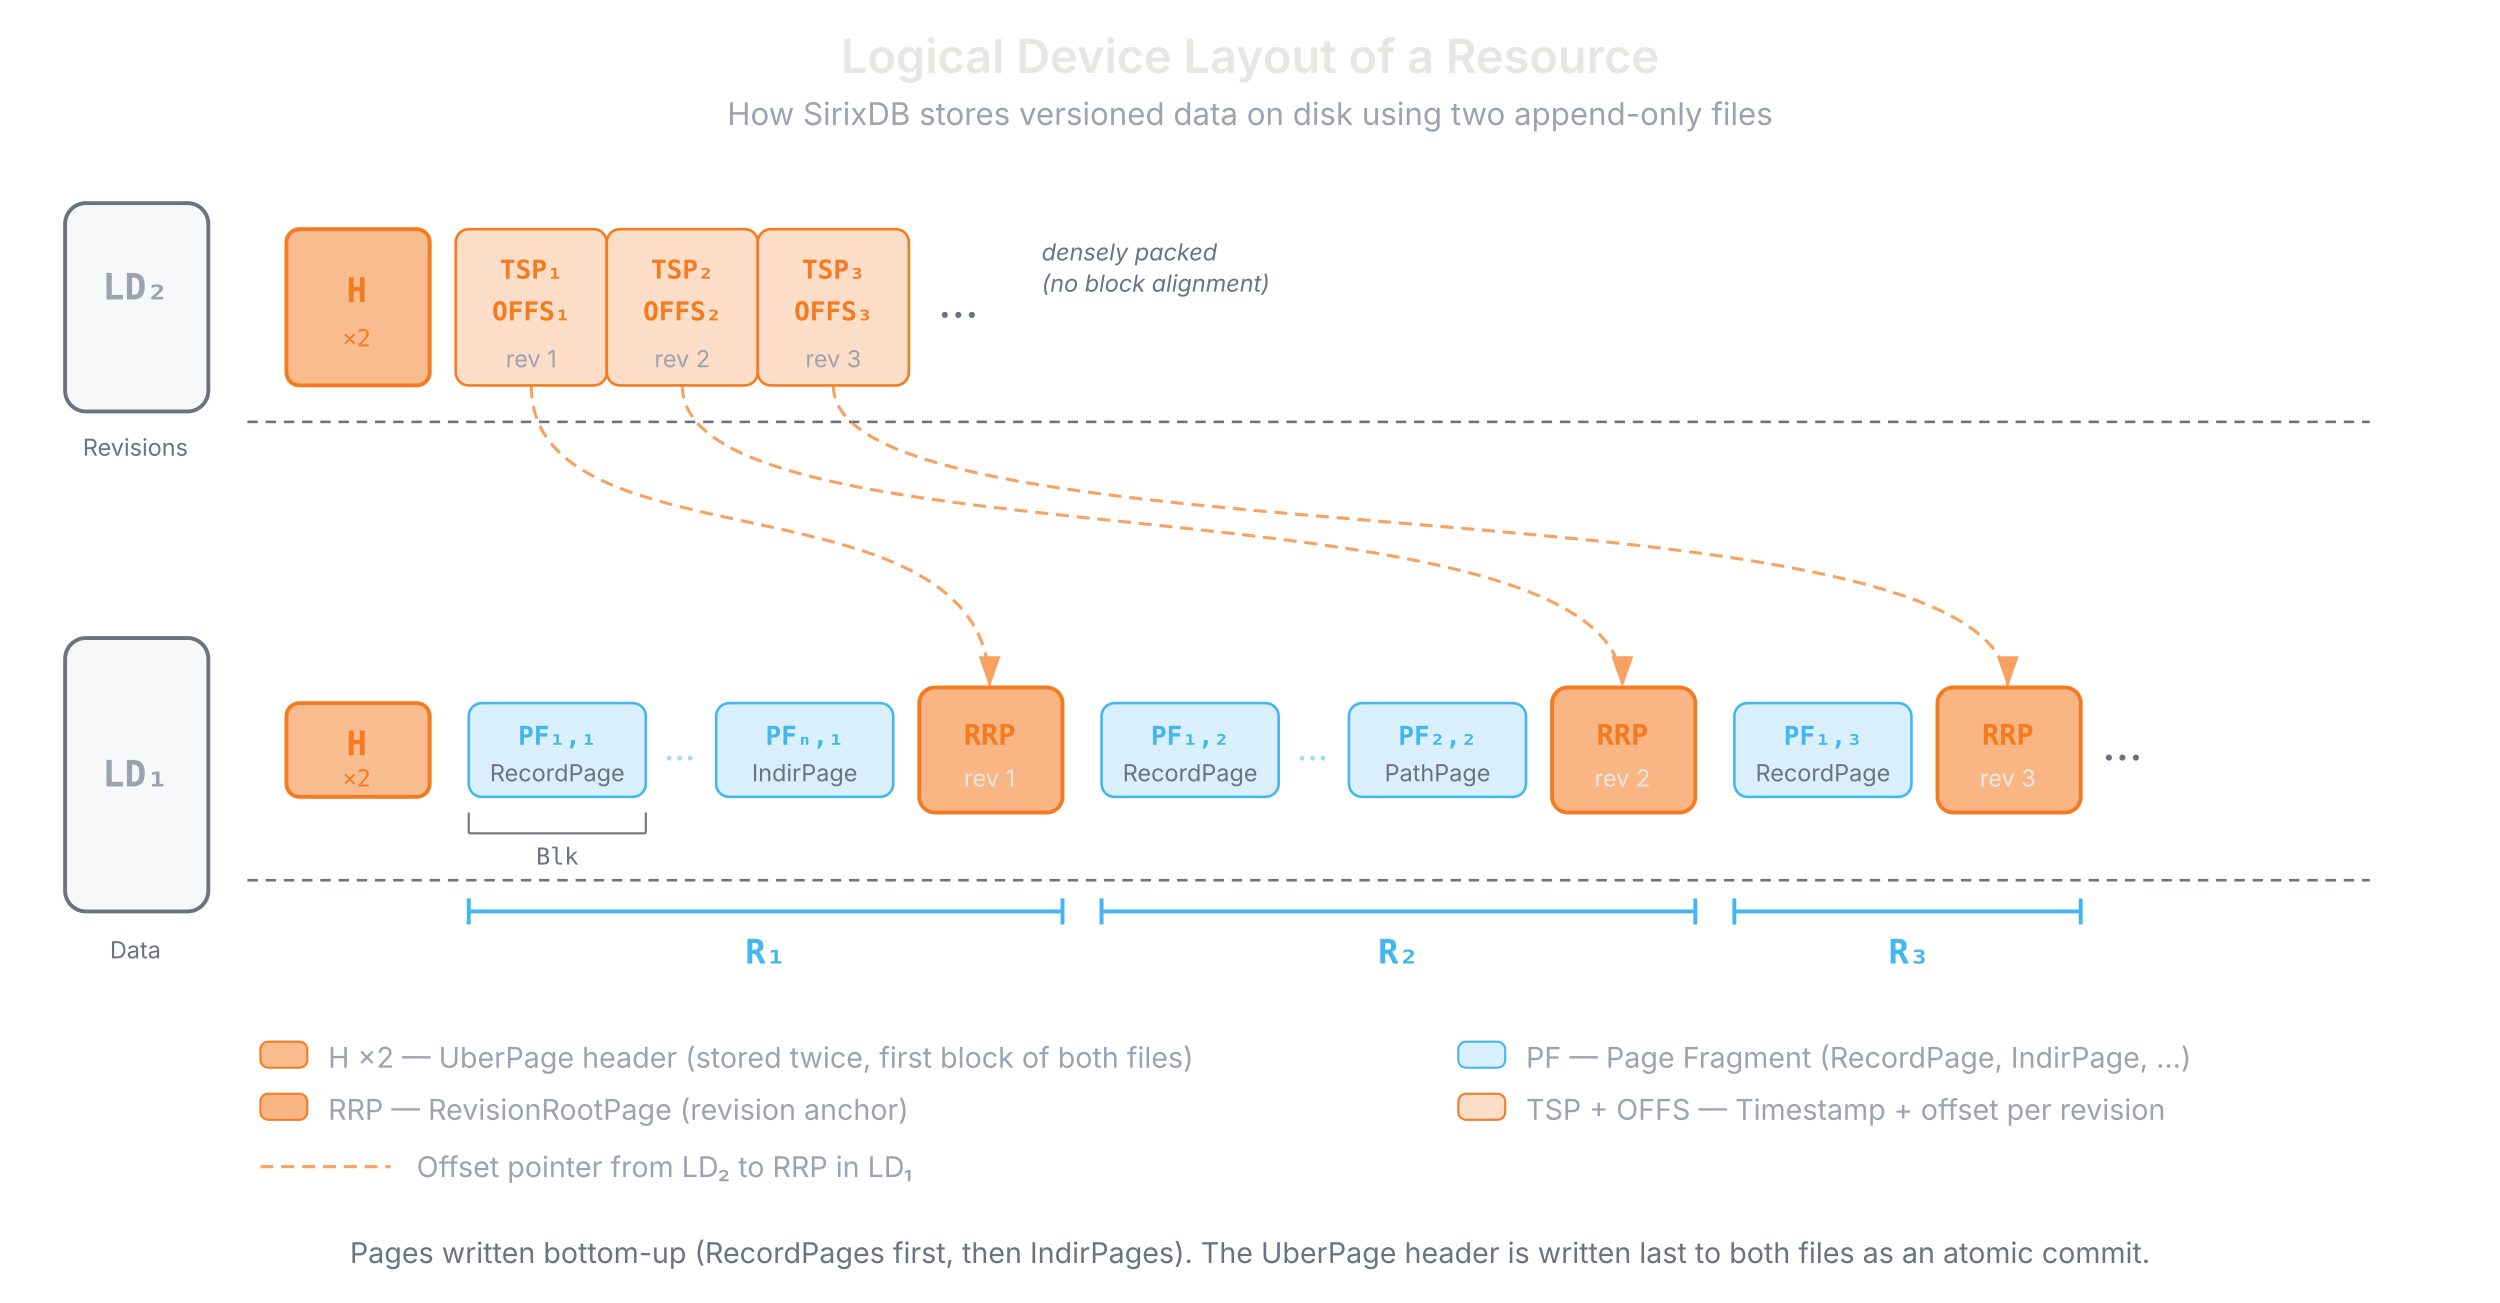
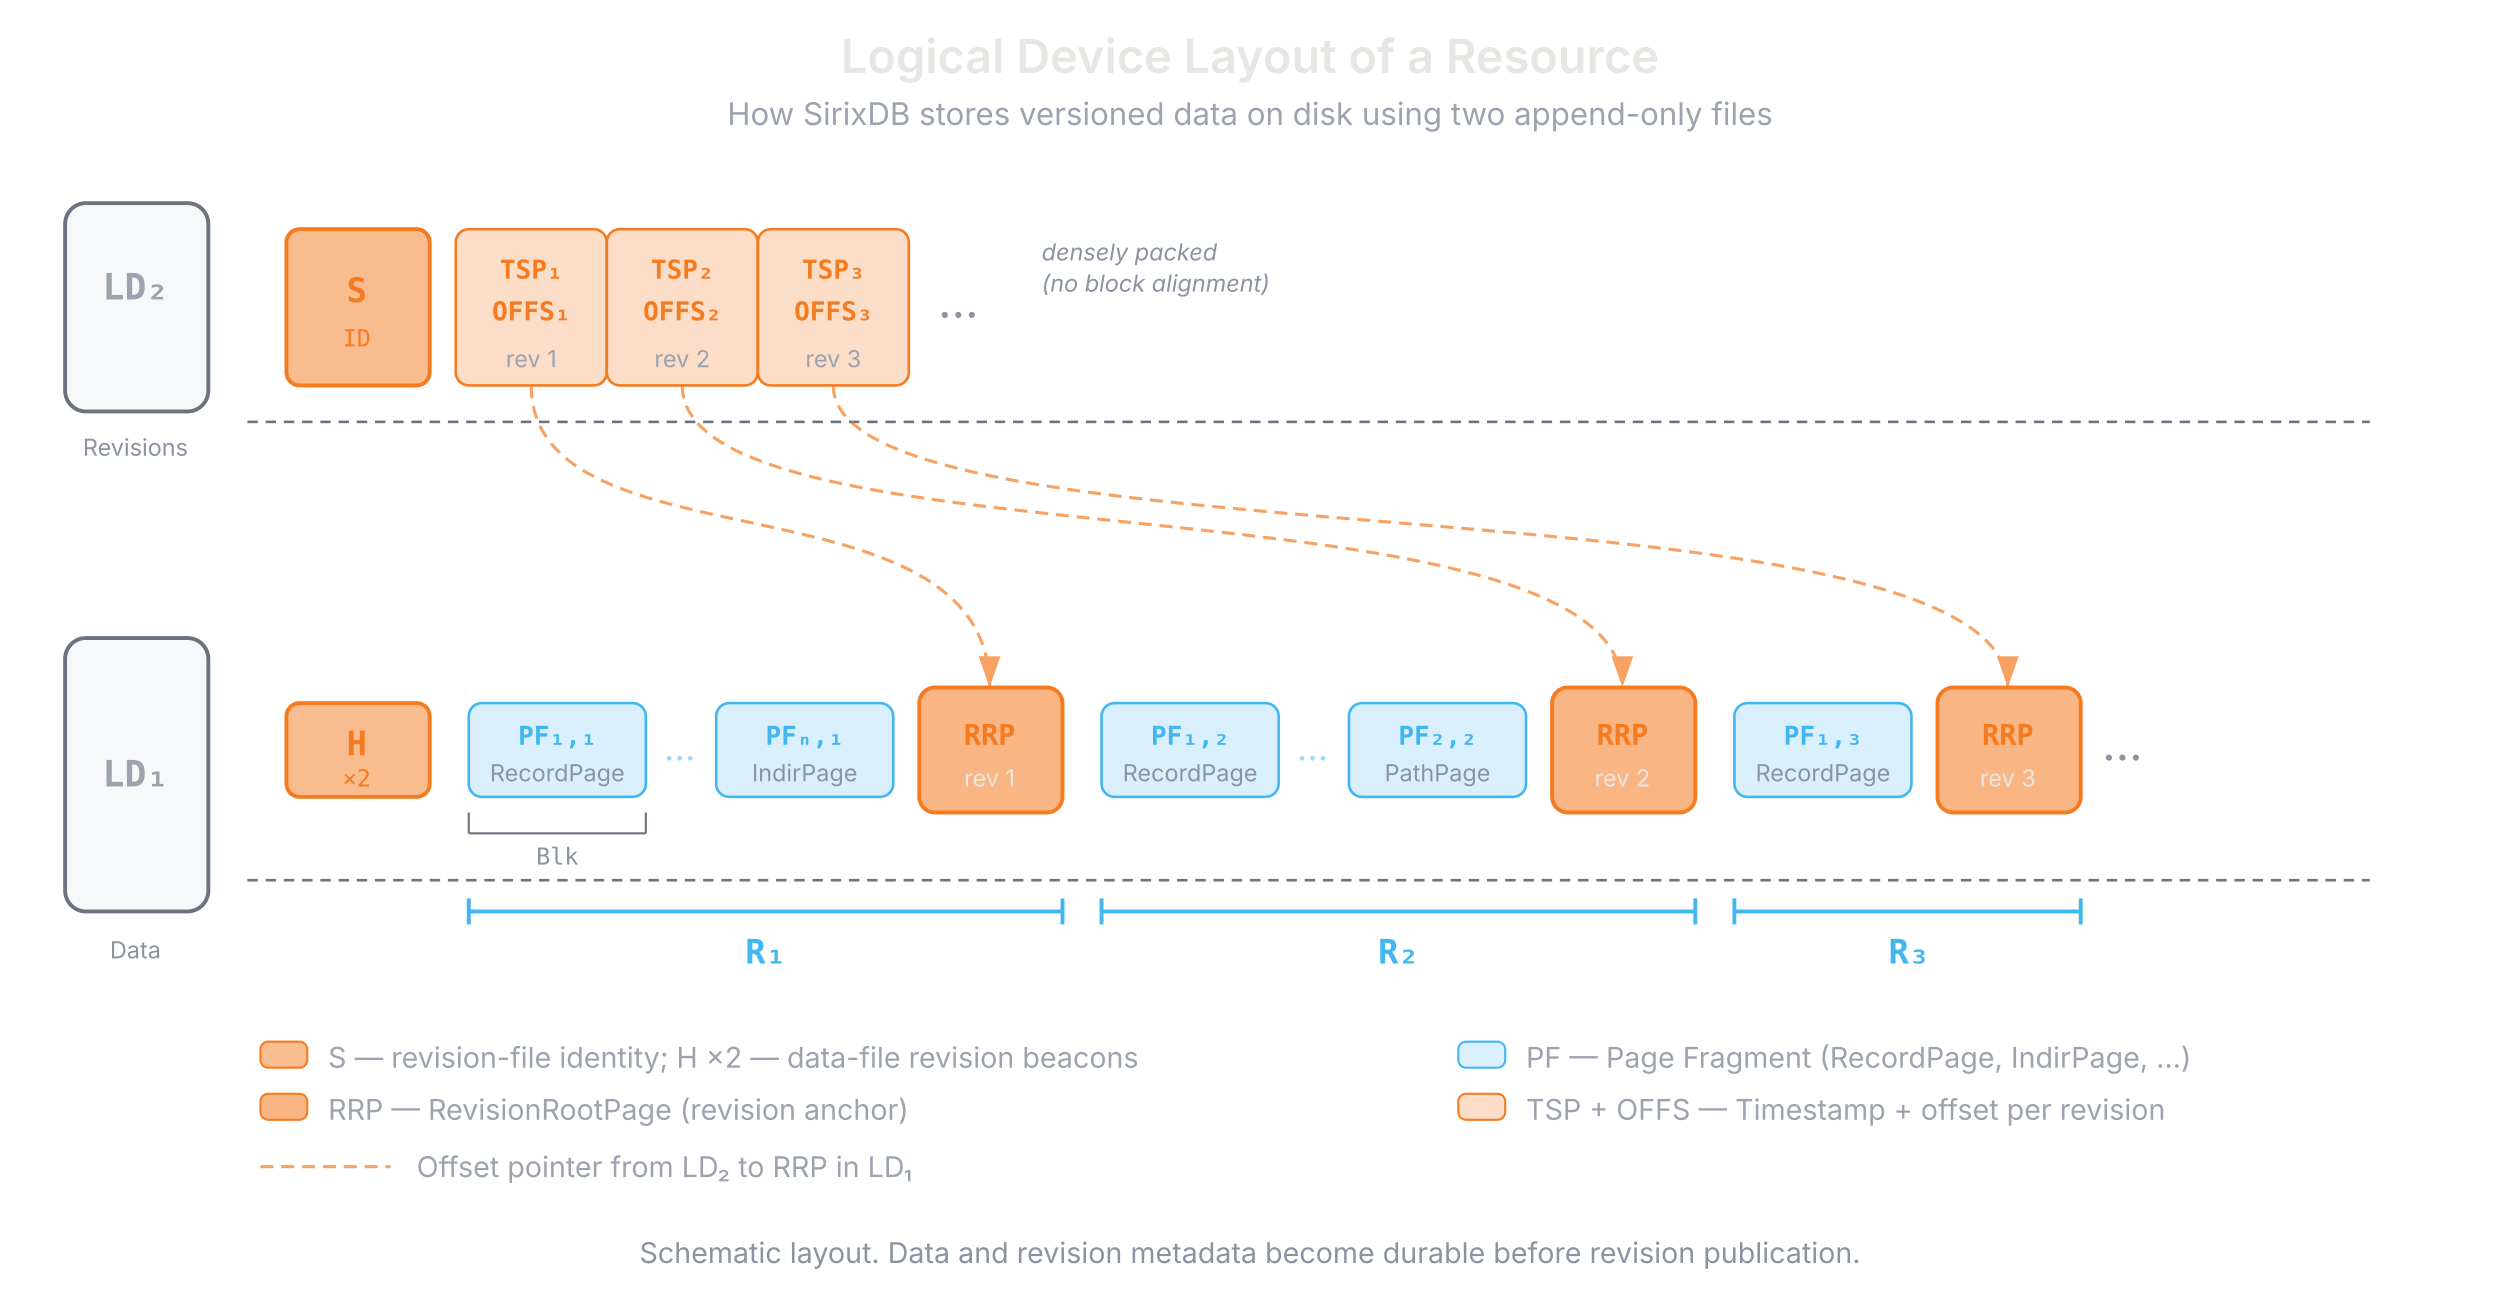
<svg xmlns="http://www.w3.org/2000/svg" viewBox="0 0 960 500" fill="none" font-family="Inter,system-ui,sans-serif">
  <defs>
    <marker id="arrowOrange" markerWidth="10" markerHeight="7" refX="10" refY="3.5" orient="auto">
      <polygon points="0,0 10,3.5 0,7" fill="#F47B20" />
    </marker>
  </defs>
  <text x="480" y="28" text-anchor="middle" fill="#e8e6e3" font-size="18" font-weight="600">Logical Device Layout of a Resource</text>
  <text x="480" y="48" text-anchor="middle" fill="#9ca3af" font-size="12">How SirixDB stores versioned data on disk using two append-only files</text>
  <rect x="25" y="78" width="55" height="80" rx="8" fill="rgba(156,163,175,0.08)" stroke="#6b7280" stroke-width="1.5" />
  <text x="52" y="115" text-anchor="middle" fill="#9ca3af" font-size="14" font-family="JetBrains Mono,monospace" font-weight="600">LD₂</text>
-   <text x="52" y="175" text-anchor="middle" fill="#6b7280" font-size="9">Revisions</text>
+   <text x="52" y="175" text-anchor="middle" fill="#8b93a1" font-size="9">Revisions</text>
  <line x1="95" y1="162" x2="910" y2="162" stroke="#6b7280" stroke-width="1" stroke-dasharray="4,3" />
  <rect x="110" y="88" width="55" height="60" rx="5" fill="rgba(244,123,32,0.5)" stroke="#F47B20" stroke-width="1.5" />
-   <text x="137" y="116" text-anchor="middle" fill="#F47B20" font-size="13" font-family="JetBrains Mono,monospace" font-weight="700">H</text>
-   <text x="137" y="133" text-anchor="middle" fill="#F47B20" font-size="9" font-family="JetBrains Mono,monospace">×2</text>
+   <text x="137" y="116" text-anchor="middle" fill="#F47B20" font-size="13" font-family="JetBrains Mono,monospace" font-weight="700">S</text>
+   <text x="137" y="133" text-anchor="middle" fill="#F47B20" font-size="9" font-family="JetBrains Mono,monospace">ID</text>
  <rect x="175" y="88" width="58" height="60" rx="5" fill="rgba(244,123,32,0.25)" stroke="#F47B20" stroke-width="1" />
  <text x="204" y="107" text-anchor="middle" fill="#F47B20" font-size="10" font-family="JetBrains Mono,monospace" font-weight="600">TSP₁</text>
  <text x="204" y="123" text-anchor="middle" fill="#F47B20" font-size="10" font-family="JetBrains Mono,monospace" font-weight="600">OFFS₁</text>
  <text x="204" y="141" text-anchor="middle" fill="#9ca3af" font-size="9">rev 1</text>
  <rect x="233" y="88" width="58" height="60" rx="5" fill="rgba(244,123,32,0.25)" stroke="#F47B20" stroke-width="1" />
  <text x="262" y="107" text-anchor="middle" fill="#F47B20" font-size="10" font-family="JetBrains Mono,monospace" font-weight="600">TSP₂</text>
  <text x="262" y="123" text-anchor="middle" fill="#F47B20" font-size="10" font-family="JetBrains Mono,monospace" font-weight="600">OFFS₂</text>
  <text x="262" y="141" text-anchor="middle" fill="#9ca3af" font-size="9">rev 2</text>
  <rect x="291" y="88" width="58" height="60" rx="5" fill="rgba(244,123,32,0.25)" stroke="#F47B20" stroke-width="1" />
  <text x="320" y="107" text-anchor="middle" fill="#F47B20" font-size="10" font-family="JetBrains Mono,monospace" font-weight="600">TSP₃</text>
  <text x="320" y="123" text-anchor="middle" fill="#F47B20" font-size="10" font-family="JetBrains Mono,monospace" font-weight="600">OFFS₃</text>
  <text x="320" y="141" text-anchor="middle" fill="#9ca3af" font-size="9">rev 3</text>
-   <text x="368" y="122" fill="#6b7280" font-size="18" text-anchor="middle">...</text>
-   <text x="400" y="100" fill="#6b7280" font-size="9" font-style="italic">densely packed</text>
-   <text x="400" y="112" fill="#6b7280" font-size="9" font-style="italic">(no block alignment)</text>
+   <text x="368" y="122" fill="#8b93a1" font-size="18" text-anchor="middle">...</text>
+   <text x="400" y="100" fill="#8b93a1" font-size="9" font-style="italic">densely packed</text>
+   <text x="400" y="112" fill="#8b93a1" font-size="9" font-style="italic">(no block alignment)</text>
  <rect x="25" y="245" width="55" height="105" rx="8" fill="rgba(156,163,175,0.08)" stroke="#6b7280" stroke-width="1.5" />
  <text x="52" y="302" text-anchor="middle" fill="#9ca3af" font-size="14" font-family="JetBrains Mono,monospace" font-weight="600">LD₁</text>
-   <text x="52" y="368" text-anchor="middle" fill="#6b7280" font-size="9">Data</text>
+   <text x="52" y="368" text-anchor="middle" fill="#8b93a1" font-size="9">Data</text>
  <line x1="95" y1="338" x2="910" y2="338" stroke="#6b7280" stroke-width="1" stroke-dasharray="4,3" />
  <rect x="110" y="270" width="55" height="36" rx="5" fill="rgba(244,123,32,0.5)" stroke="#F47B20" stroke-width="1.5" />
  <text x="137" y="290" text-anchor="middle" fill="#F47B20" font-size="13" font-family="JetBrains Mono,monospace" font-weight="700">H</text>
  <text x="137" y="302" text-anchor="middle" fill="#F47B20" font-size="9" font-family="JetBrains Mono,monospace">×2</text>
  <rect x="180" y="270" width="68" height="36" rx="5" fill="rgba(66,182,240,0.2)" stroke="#42B6F0" stroke-width="1" />
  <text x="214" y="286" text-anchor="middle" fill="#42B6F0" font-size="10" font-family="JetBrains Mono,monospace" font-weight="600">PF₁,₁</text>
-   <text x="214" y="300" text-anchor="middle" fill="#6b7280" font-size="9">RecordPage</text>
+   <text x="214" y="300" text-anchor="middle" fill="#8b93a1" font-size="9">RecordPage</text>
  <text x="261" y="292" fill="#42B6F0" font-size="14" text-anchor="middle" opacity="0.5">...</text>
  <rect x="275" y="270" width="68" height="36" rx="5" fill="rgba(66,182,240,0.2)" stroke="#42B6F0" stroke-width="1" />
  <text x="309" y="286" text-anchor="middle" fill="#42B6F0" font-size="10" font-family="JetBrains Mono,monospace" font-weight="600">PFₙ,₁</text>
-   <text x="309" y="300" text-anchor="middle" fill="#6b7280" font-size="9">IndirPage</text>
+   <text x="309" y="300" text-anchor="middle" fill="#8b93a1" font-size="9">IndirPage</text>
  <rect x="353" y="264" width="55" height="48" rx="6" fill="rgba(244,123,32,0.55)" stroke="#F47B20" stroke-width="1.5" />
  <text x="380" y="286" text-anchor="middle" fill="#F47B20" font-size="11" font-family="JetBrains Mono,monospace" font-weight="700">RRP</text>
  <text x="380" y="302" text-anchor="middle" fill="#e8e6e3" font-size="9">rev 1</text>
  <rect x="423" y="270" width="68" height="36" rx="5" fill="rgba(66,182,240,0.2)" stroke="#42B6F0" stroke-width="1" />
  <text x="457" y="286" text-anchor="middle" fill="#42B6F0" font-size="10" font-family="JetBrains Mono,monospace" font-weight="600">PF₁,₂</text>
-   <text x="457" y="300" text-anchor="middle" fill="#6b7280" font-size="9">RecordPage</text>
+   <text x="457" y="300" text-anchor="middle" fill="#8b93a1" font-size="9">RecordPage</text>
  <text x="504" y="292" fill="#42B6F0" font-size="14" text-anchor="middle" opacity="0.5">...</text>
  <rect x="518" y="270" width="68" height="36" rx="5" fill="rgba(66,182,240,0.2)" stroke="#42B6F0" stroke-width="1" />
  <text x="552" y="286" text-anchor="middle" fill="#42B6F0" font-size="10" font-family="JetBrains Mono,monospace" font-weight="600">PF₂,₂</text>
-   <text x="552" y="300" text-anchor="middle" fill="#6b7280" font-size="9">PathPage</text>
+   <text x="552" y="300" text-anchor="middle" fill="#8b93a1" font-size="9">PathPage</text>
  <rect x="596" y="264" width="55" height="48" rx="6" fill="rgba(244,123,32,0.55)" stroke="#F47B20" stroke-width="1.5" />
  <text x="623" y="286" text-anchor="middle" fill="#F47B20" font-size="11" font-family="JetBrains Mono,monospace" font-weight="700">RRP</text>
  <text x="623" y="302" text-anchor="middle" fill="#e8e6e3" font-size="9">rev 2</text>
  <rect x="666" y="270" width="68" height="36" rx="5" fill="rgba(66,182,240,0.2)" stroke="#42B6F0" stroke-width="1" />
  <text x="700" y="286" text-anchor="middle" fill="#42B6F0" font-size="10" font-family="JetBrains Mono,monospace" font-weight="600">PF₁,₃</text>
-   <text x="700" y="300" text-anchor="middle" fill="#6b7280" font-size="9">RecordPage</text>
+   <text x="700" y="300" text-anchor="middle" fill="#8b93a1" font-size="9">RecordPage</text>
  <rect x="744" y="264" width="55" height="48" rx="6" fill="rgba(244,123,32,0.55)" stroke="#F47B20" stroke-width="1.5" />
  <text x="771" y="286" text-anchor="middle" fill="#F47B20" font-size="11" font-family="JetBrains Mono,monospace" font-weight="700">RRP</text>
  <text x="771" y="302" text-anchor="middle" fill="#e8e6e3" font-size="9">rev 3</text>
-   <text x="815" y="292" fill="#6b7280" font-size="18" text-anchor="middle">...</text>
+   <text x="815" y="292" fill="#8b93a1" font-size="18" text-anchor="middle">...</text>
  <line x1="180" y1="312" x2="180" y2="320" stroke="#6b7280" stroke-width="0.8" />
  <line x1="180" y1="320" x2="248" y2="320" stroke="#6b7280" stroke-width="0.8" />
  <line x1="248" y1="312" x2="248" y2="320" stroke="#6b7280" stroke-width="0.8" />
-   <text x="214" y="332" text-anchor="middle" fill="#6b7280" font-size="9" font-family="JetBrains Mono,monospace">Blk</text>
+   <text x="214" y="332" text-anchor="middle" fill="#8b93a1" font-size="9" font-family="JetBrains Mono,monospace">Blk</text>
  <path d="M 204 148 C 204 220, 380 180, 380 264" fill="none" stroke="#F47B20" stroke-width="1.2" stroke-dasharray="5,3" opacity="0.7" marker-end="url(#arrowOrange)" />
  <path d="M 262 148 C 262 220, 623 180, 623 264" fill="none" stroke="#F47B20" stroke-width="1.2" stroke-dasharray="5,3" opacity="0.7" marker-end="url(#arrowOrange)" />
  <path d="M 320 148 C 320 220, 771 180, 771 264" fill="none" stroke="#F47B20" stroke-width="1.2" stroke-dasharray="5,3" opacity="0.7" marker-end="url(#arrowOrange)" />
  <line x1="180" y1="350" x2="408" y2="350" stroke="#42B6F0" stroke-width="1.5" />
  <line x1="180" y1="345" x2="180" y2="355" stroke="#42B6F0" stroke-width="1.5" />
  <line x1="408" y1="345" x2="408" y2="355" stroke="#42B6F0" stroke-width="1.5" />
  <text x="294" y="370" text-anchor="middle" fill="#42B6F0" font-size="13" font-family="JetBrains Mono,monospace" font-weight="600">R₁</text>
  <line x1="423" y1="350" x2="651" y2="350" stroke="#42B6F0" stroke-width="1.5" />
  <line x1="423" y1="345" x2="423" y2="355" stroke="#42B6F0" stroke-width="1.5" />
  <line x1="651" y1="345" x2="651" y2="355" stroke="#42B6F0" stroke-width="1.5" />
  <text x="537" y="370" text-anchor="middle" fill="#42B6F0" font-size="13" font-family="JetBrains Mono,monospace" font-weight="600">R₂</text>
  <line x1="666" y1="350" x2="799" y2="350" stroke="#42B6F0" stroke-width="1.5" />
  <line x1="666" y1="345" x2="666" y2="355" stroke="#42B6F0" stroke-width="1.5" />
  <line x1="799" y1="345" x2="799" y2="355" stroke="#42B6F0" stroke-width="1.5" />
  <text x="733" y="370" text-anchor="middle" fill="#42B6F0" font-size="13" font-family="JetBrains Mono,monospace" font-weight="600">R₃</text>
  <rect x="100" y="400" width="18" height="10" rx="3" fill="rgba(244,123,32,0.5)" stroke="#F47B20" stroke-width="0.8" />
-   <text x="126" y="410" fill="#9ca3af" font-size="11">H ×2 — UberPage header (stored twice, first block of both files)</text>
+   <text x="126" y="410" fill="#9ca3af" font-size="11">S — revision-file identity; H ×2 — data-file revision beacons</text>
  <rect x="100" y="420" width="18" height="10" rx="3" fill="rgba(244,123,32,0.55)" stroke="#F47B20" stroke-width="0.8" />
  <text x="126" y="430" fill="#9ca3af" font-size="11">RRP — RevisionRootPage (revision anchor)</text>
  <rect x="560" y="400" width="18" height="10" rx="3" fill="rgba(66,182,240,0.2)" stroke="#42B6F0" stroke-width="0.8" />
  <text x="586" y="410" fill="#9ca3af" font-size="11">PF — Page Fragment (RecordPage, IndirPage, ...)</text>
  <rect x="560" y="420" width="18" height="10" rx="3" fill="rgba(244,123,32,0.25)" stroke="#F47B20" stroke-width="0.8" />
  <text x="586" y="430" fill="#9ca3af" font-size="11">TSP + OFFS — Timestamp + offset per revision</text>
  <line x1="100" y1="448" x2="150" y2="448" stroke="#F47B20" stroke-width="1.2" stroke-dasharray="5,3" opacity="0.7" />
  <text x="160" y="452" fill="#9ca3af" font-size="11">Offset pointer from LD₂ to RRP in LD₁</text>
-   <text x="480" y="485" text-anchor="middle" fill="#6b7280" font-size="11">Pages written bottom-up (RecordPages first, then IndirPages). The UberPage header is written last to both files as an atomic commit.</text>
+   <text x="480" y="485" text-anchor="middle" fill="#8b93a1" font-size="11">Schematic layout. Data and revision metadata become durable before revision publication.</text>
</svg>
